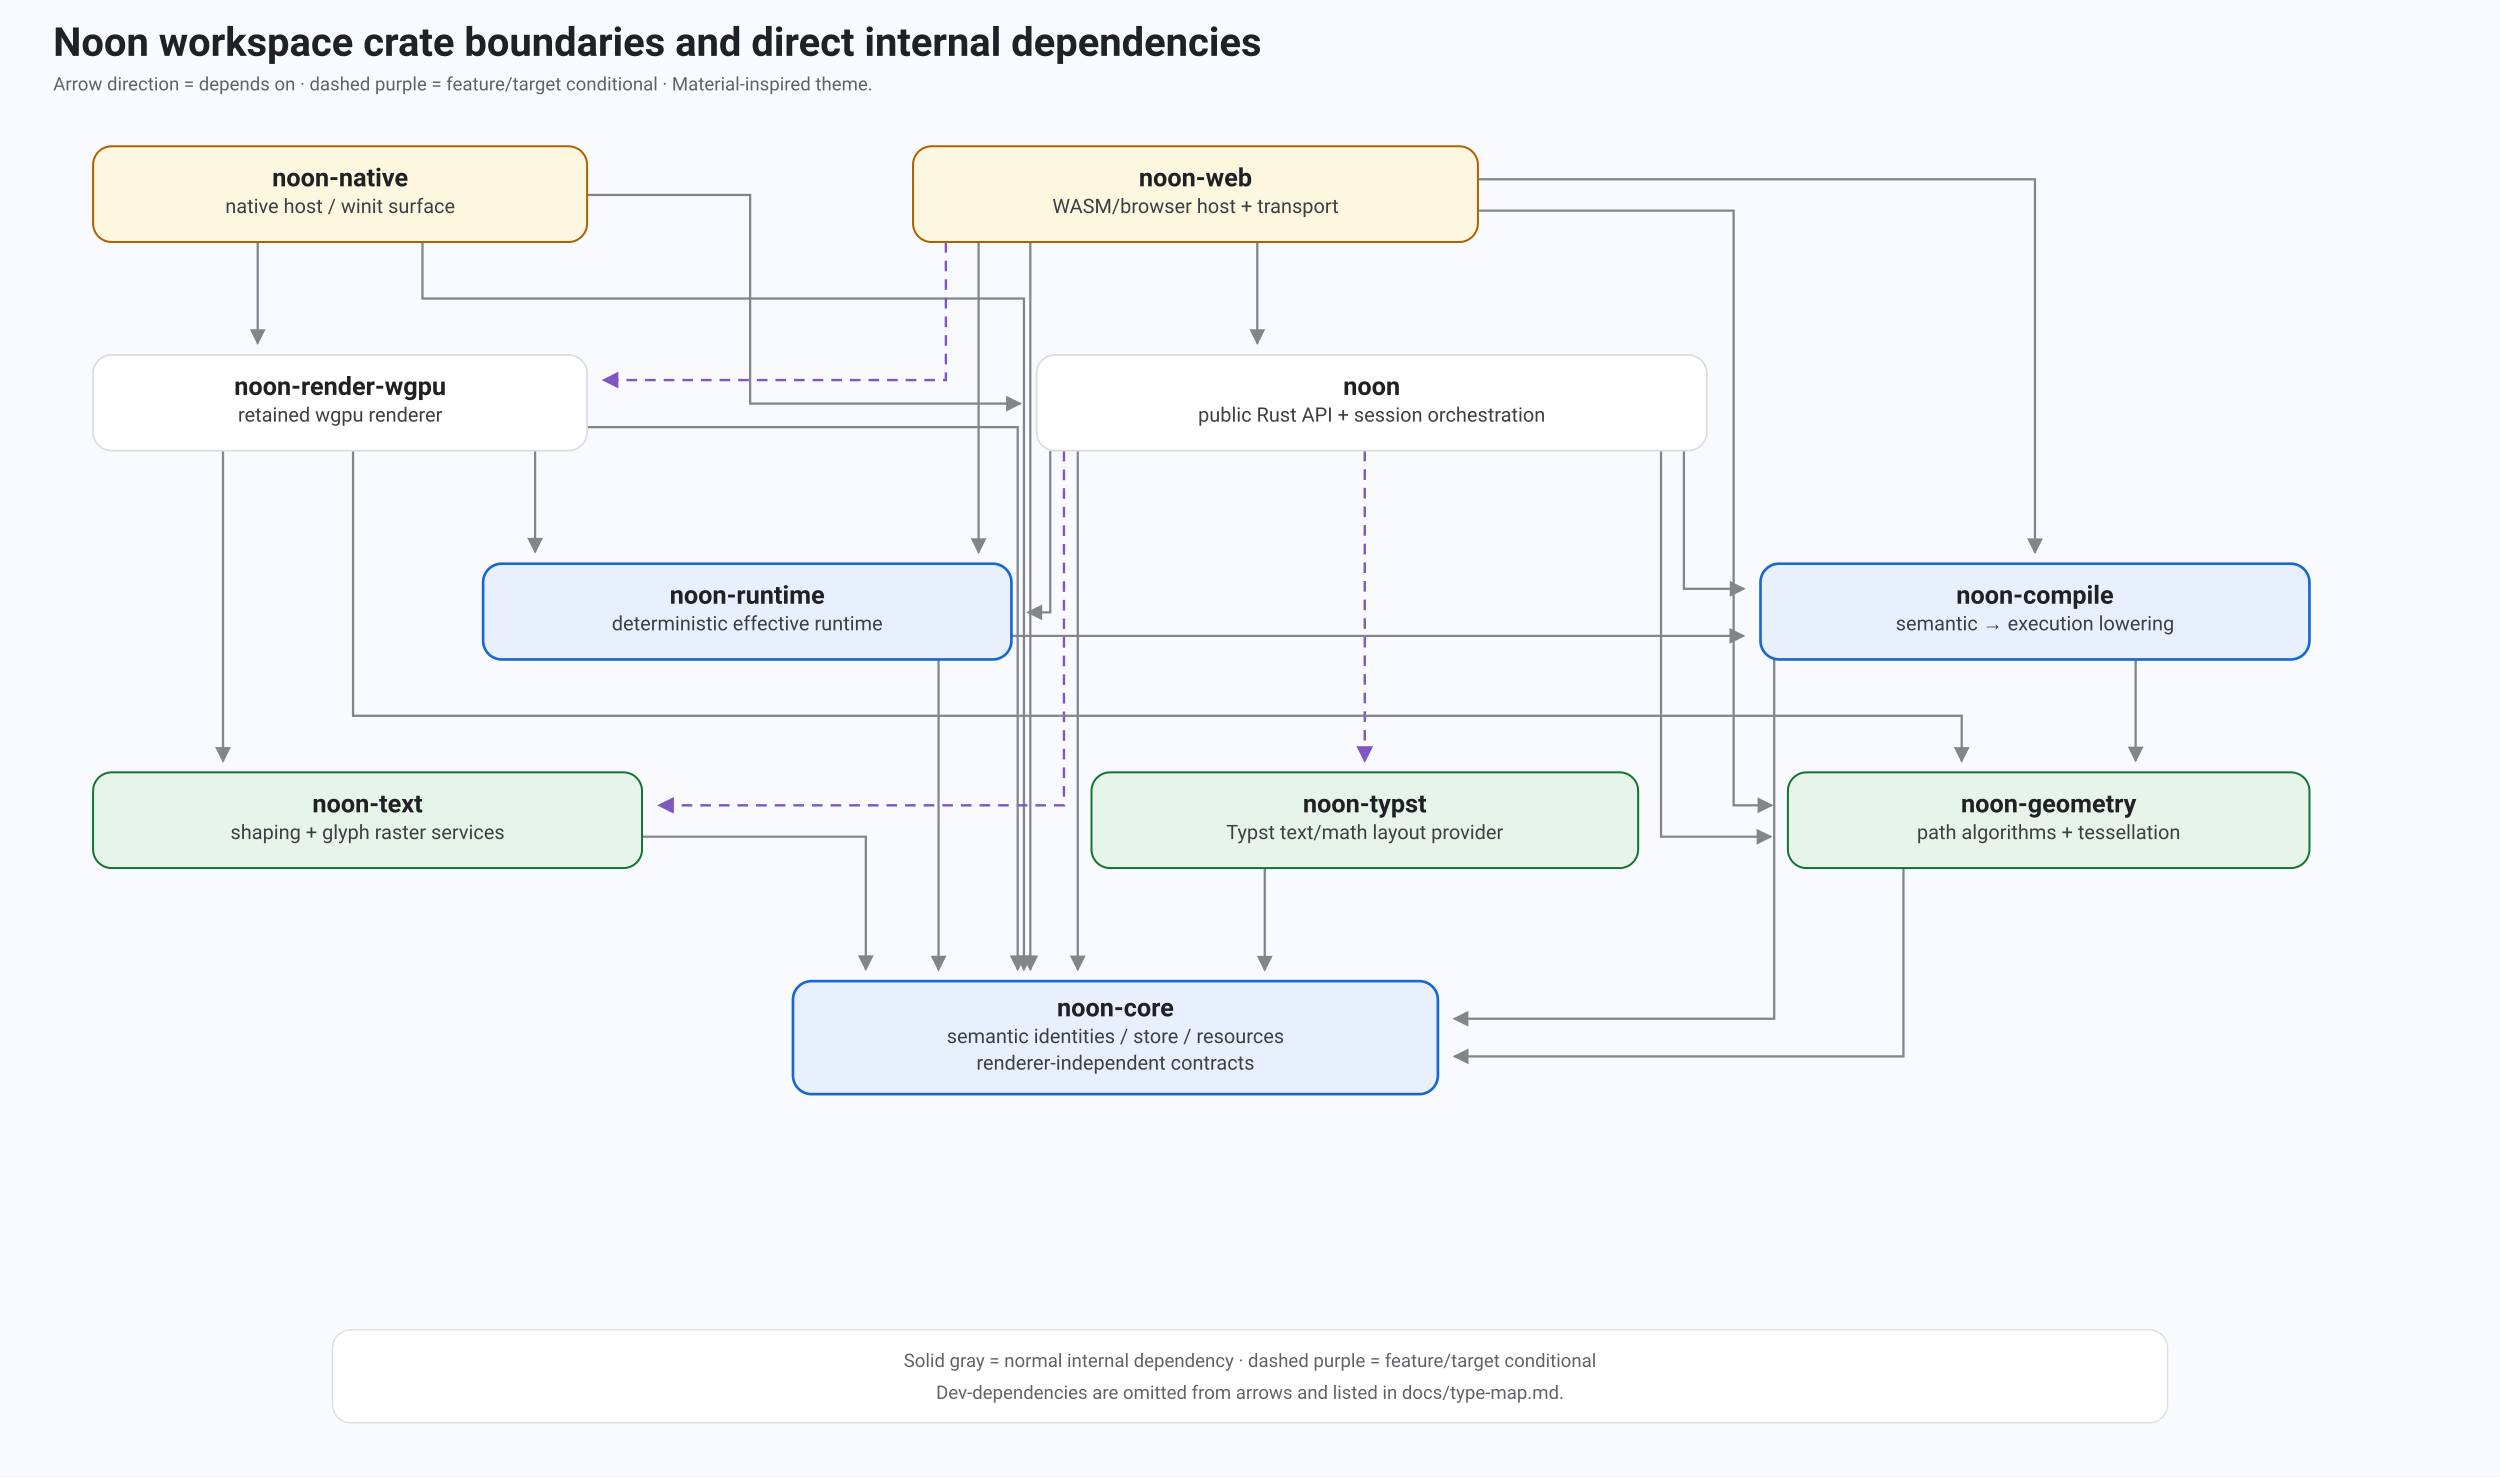
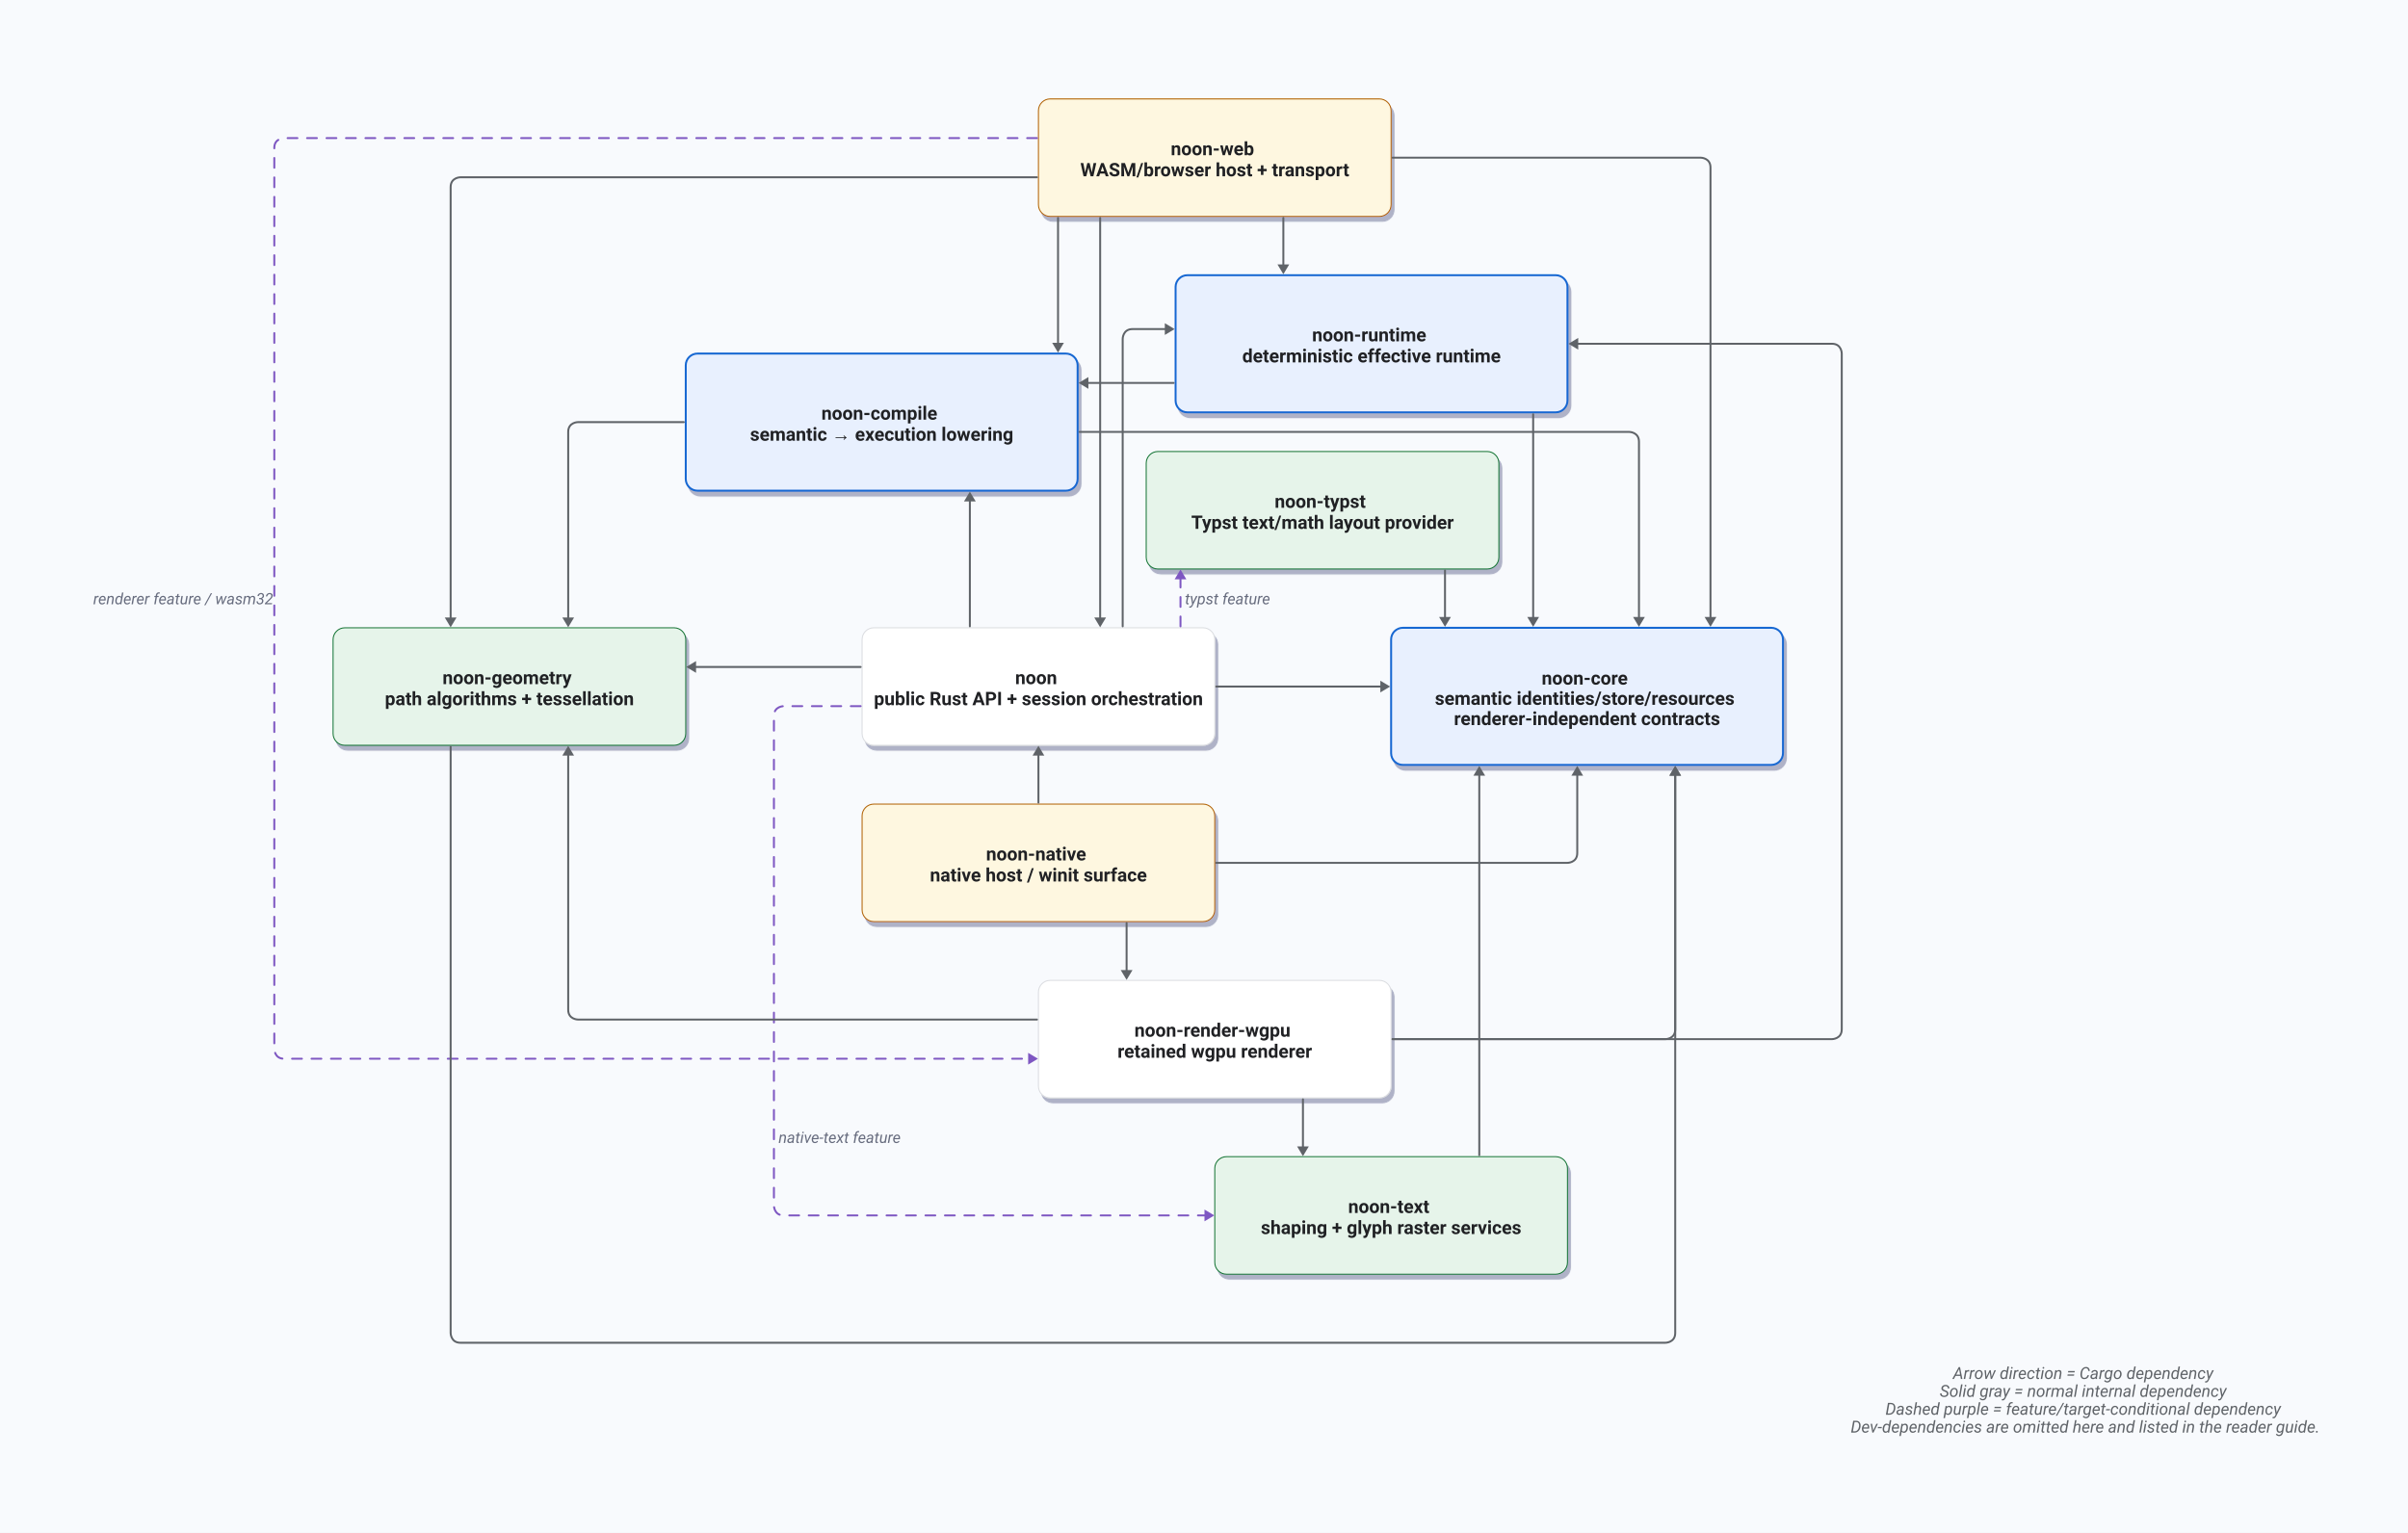
- <svg xmlns="http://www.w3.org/2000/svg" viewBox="0 0 1880 1110" role="img" aria-label="Noon internal Cargo dependency map">
-   <defs>
-     <marker id="m" viewBox="0 0 10 10" refX="9" refY="5" markerWidth="7" markerHeight="7" orient="auto">
-       <path d="M0 0L10 5L0 10z" fill="#80868B" />
-     </marker>
-     <marker id="mp" viewBox="0 0 10 10" refX="9" refY="5" markerWidth="7" markerHeight="7" orient="auto">
-       <path d="M0 0L10 5L0 10z" fill="#7E57C2" />
-     </marker>
-     <style>text{font-family:Roboto,Arial,sans-serif;fill:#202124}.ct{font-size:19px;font-weight:700}.cb{font-size:15px;fill:#3C4043}.ss{font-size:14px;fill:#5F6368}.e{fill:none;stroke:#80868B;stroke-width:1.7;marker-end:url(#m)}.o{fill:none;stroke:#7E57C2;stroke-width:1.8;stroke-dasharray:8 6;marker-end:url(#mp)}.t{fill:#fff;stroke:#DADCE0;stroke-width:1.3}.b{fill:#E8F0FE;stroke:#1967D2;stroke-width:2}.g{fill:#E6F4EA;stroke:#137333;stroke-width:1.5}.h{fill:#FEF7E0;stroke:#B06000;stroke-width:1.5}</style>
-   </defs>
-   <rect width="100%" height="100%" fill="#F8FAFD" />
-   <text x="40" y="42" font-size="30" font-weight="700">Noon workspace crate boundaries and direct internal dependencies</text>
-   <text x="40" y="68" class="ss">Arrow direction = depends on · dashed purple = feature/target conditional · Material-inspired theme.</text>
-   <path d="M441.8,146.6C506.9,146.6 564.1,146.6 564.1,146.6 564.1,146.6 564.1,303.5 564.1,303.5 564.1,303.5 767.3,303.5 767.3,303.5" class="e" />
-   <path d="M193.8,182.0C193.8,182.0 193.8,258.3 193.8,258.3" class="e" />
-   <path d="M317.7,182.0C317.7,202.6 317.7,224.5 317.7,224.5 317.7,224.5 770.0,224.5 770.0,224.5 770.0,224.5 770.0,729.3 770.0,729.3" class="e" />
-   <path d="M945.5,182.0C945.5,182.0 945.5,258.3 945.5,258.3" class="e" />
-   <path d="M711.3,182.0C711.3,223.4 711.3,285.8 711.3,285.8 711.3,285.8 453.7,285.8 453.7,285.8" class="o" />
-   <path d="M735.9,182.0C735.9,182.0 735.9,415.5 735.9,415.5" class="e" />
-   <path d="M1111.9,134.8C1295.1,134.8 1530.3,134.8 1530.3,134.8 1530.3,134.8 1530.3,415.6 1530.3,415.6" class="e" />
-   <path d="M1112.0,158.4C1209.5,158.4 1303.7,158.4 1303.7,158.4 1303.7,158.4 1303.7,605.6 1303.7,605.6 1303.7,605.6 1332.4,605.6 1332.4,605.6" class="e" />
-   <path d="M774.8,182.4C774.8,182.4 774.8,729.2 774.8,729.2" class="e" />
-   <path d="M789.8,339.1C789.8,385.6 789.8,460.5 789.8,460.5 789.8,460.5 773.0,460.5 773.0,460.5" class="e" />
-   <path d="M1266.3,338.9C1266.3,380.4 1266.3,442.8 1266.3,442.8 1266.3,442.8 1311.5,442.8 1311.5,442.8" class="e" />
-   <path d="M1249.1,339.1C1249.1,424.0 1249.1,629.2 1249.1,629.2 1249.1,629.2 1331.7,629.2 1331.7,629.2" class="e" />
-   <path d="M800.1,339.1C800.1,419.5 800.1,605.6 800.1,605.6 800.1,605.6 495.4,605.6 495.4,605.6" class="o" />
-   <path d="M1026.3,338.9C1026.3,338.9 1026.3,572.5 1026.3,572.5" class="o" />
-   <path d="M810.5,339.2C810.5,339.2 810.5,729.3 810.5,729.3" class="e" />
-   <path d="M402.4,338.9C402.4,338.9 402.4,415.2 402.4,415.2" class="e" />
-   <path d="M265.5,339.2C265.5,405.2 265.5,538.3 265.5,538.3 265.5,538.3 1475.2,538.3 1475.2,538.3 1475.2,538.3 1475.2,572.5 1475.2,572.5" class="e" />
-   <path d="M167.7,338.9C167.7,338.9 167.7,572.5 167.7,572.5" class="e" />
-   <path d="M441.9,321.2C587.4,321.2 765.3,321.2 765.3,321.2 765.3,321.2 765.3,729.2 765.3,729.2" class="e" />
-   <path d="M760.8,478.2C760.8,478.2 1311.3,478.2 1311.3,478.2" class="e" />
-   <path d="M705.8,496.0C705.8,496.0 705.8,729.4 705.8,729.4" class="e" />
-   <path d="M1606.0,495.9C1606.0,495.9 1606.0,572.2 1606.0,572.2" class="e" />
-   <path d="M1334.2,495.9C1334.2,576.8 1334.2,766.1 1334.2,766.1 1334.2,766.1 1093.5,766.1 1093.5,766.1" class="e" />
-   <path d="M1431.4,653.2C1431.4,705.1 1431.4,794.4 1431.4,794.4 1431.4,794.4 1093.6,794.4 1093.6,794.4" class="e" />
-   <path d="M482.9,629.2C569.8,629.2 651.1,629.2 651.1,629.2 651.1,629.2 651.1,729.1 651.1,729.1" class="e" />
-   <path d="M951.1,653.1C951.1,653.1 951.1,729.5 951.1,729.5" class="e" />
-   <rect x="70.0" y="110.0" width="371.5" height="72.0" rx="14" class="h" />
-   <text x="255.8" y="140.1" text-anchor="middle" class="ct">noon-native</text>
-   <text x="255.8" y="160.2" text-anchor="middle" class="cb">native host / winit surface</text>
-   <rect x="686.6" y="110.0" width="424.8" height="72.0" rx="14" class="h" />
-   <text x="899.0" y="140.1" text-anchor="middle" class="ct">noon-web</text>
-   <text x="899.0" y="160.2" text-anchor="middle" class="cb">WASM/browser host + transport</text>
-   <rect x="779.5" y="266.9" width="504.0" height="72.0" rx="14" class="t" />
-   <text x="1031.5" y="297.0" text-anchor="middle" class="ct">noon</text>
-   <text x="1031.5" y="317.1" text-anchor="middle" class="cb">public Rust API + session orchestration</text>
-   <rect x="70.0" y="266.9" width="371.5" height="72.0" rx="14" class="t" />
-   <text x="255.8" y="297.0" text-anchor="middle" class="ct">noon-render-wgpu</text>
-   <text x="255.8" y="317.1" text-anchor="middle" class="cb">retained wgpu renderer</text>
-   <rect x="363.3" y="423.9" width="397.3" height="72.0" rx="14" class="b" />
-   <text x="561.9" y="454.0" text-anchor="middle" class="ct">noon-runtime</text>
-   <text x="561.9" y="474.0" text-anchor="middle" class="cb">deterministic effective runtime</text>
-   <rect x="1323.9" y="423.9" width="412.8" height="72.0" rx="14" class="b" />
-   <text x="1530.3" y="454.0" text-anchor="middle" class="ct">noon-compile</text>
-   <text x="1530.3" y="474.0" text-anchor="middle" class="cb">semantic → execution lowering</text>
-   <rect x="1344.5" y="580.8" width="392.2" height="72.0" rx="14" class="g" />
-   <text x="1540.6" y="610.9" text-anchor="middle" class="ct">noon-geometry</text>
-   <text x="1540.6" y="631.0" text-anchor="middle" class="cb">path algorithms + tessellation</text>
-   <rect x="70.0" y="580.8" width="412.8" height="72.0" rx="14" class="g" />
-   <text x="276.4" y="610.9" text-anchor="middle" class="ct">noon-text</text>
-   <text x="276.4" y="631.0" text-anchor="middle" class="cb">shaping + glyph raster services</text>
-   <rect x="820.8" y="580.8" width="411.1" height="72.0" rx="14" class="g" />
-   <text x="1026.3" y="610.9" text-anchor="middle" class="ct">noon-typst</text>
-   <text x="1026.3" y="631.0" text-anchor="middle" class="cb">Typst text/math layout provider</text>
-   <rect x="596.3" y="737.8" width="485.0" height="85.0" rx="14" class="b" />
-   <text x="838.8" y="764.3" text-anchor="middle" class="ct">noon-core</text>
-   <text x="838.8" y="784.4" text-anchor="middle" class="cb">semantic identities / store / resources</text>
-   <text x="838.8" y="804.4" text-anchor="middle" class="cb">renderer-independent contracts</text>
-   <rect x="250" y="1000" width="1380" height="70" rx="14" fill="#fff" stroke="#DADCE0" />
-   <text x="940" y="1028" text-anchor="middle" class="ss">Solid gray = normal internal dependency · dashed purple = feature/target conditional</text>
-   <text x="940" y="1052" text-anchor="middle" class="ss">Dev-dependencies are omitted from arrows and listed in docs/type-map.md.</text>
+ <svg xmlns="http://www.w3.org/2000/svg" data-d2-version="v0.9.0" preserveAspectRatio="xMinYMin meet" viewBox="0 0 2458 1565">
+   <svg class="d2-857599226 d2-svg" width="2458" height="1565" viewBox="-100 -101 2458 1565">
+     <rect x="-100" y="-101" width="2458" height="1565" rx="0" fill="#F8FAFD" stroke-width="0" />
+     <style type="text/css">
+ .d2-857599226 .text-bold{font-family:Roboto,Arial,sans-serif;font-weight:700}
+ .d2-857599226 .text-italic{font-family:Roboto,Arial,sans-serif;font-style:italic}
+ .connection {
+   stroke-linecap: round;
+   stroke-linejoin: round;
+ }
+ .blend {
+   mix-blend-mode: multiply;
+   opacity: 0.5;
+ }
+ 
+ 		.d2-857599226 .fill-N2{fill:#676C7E;}
+ 		.d2-857599226 .stroke-B2{stroke:#0D32B2;}.appendix text.text{fill:#0A0F25}.md{--color-fg-default:#0A0F25;--color-fg-muted:#676C7E;--color-fg-subtle:#9499AB;--color-canvas-default:#FFFFFF;--color-canvas-subtle:#EEF1F8;--color-border-default:#0D32B2;--color-border-muted:#0D32B2;--color-neutral-muted:#EEF1F8;--color-accent-fg:#0D32B2;--color-accent-emphasis:#0D32B2;--color-attention-subtle:#676C7E;--color-danger-fg:red;}.light-code{display: block}.dark-code{display: none}</style>
+     <defs>
+       <filter id="shadow-filter" width="200%" height="200%" x="-50%" y="-50%">
+         <feGaussianBlur stdDeviation="1.7 " in="SourceGraphic" />
+         <feFlood flood-color="#3d4574" flood-opacity="0.4" result="ShadowFeFlood" in="SourceGraphic" />
+         <feComposite in="ShadowFeFlood" in2="SourceAlpha" operator="in" result="ShadowFeComposite" />
+         <feOffset dx="3" dy="5" result="ShadowFeOffset" in="ShadowFeComposite" />
+         <feBlend in="SourceGraphic" in2="ShadowFeOffset" mode="normal" result="ShadowFeBlend" />
+       </filter>
+     </defs>
+     <g class="bmF0aXZl host">
+       <g class="shape" filter="url(#shadow-filter)">
+         <rect x="780" y="720" width="360" height="120" rx="12" stroke="#B06000" fill="#FEF7E0" style="stroke-width:1;" />
+       </g>
+       <text x="960" y="777.5" fill="#202124" class="text-bold" style="text-anchor:middle;font-size:19px">
+         <tspan x="960" dy="0">noon-native</tspan>
+         <tspan x="960" dy="21.5">native host / winit surface</tspan>
+       </text>
+     </g>
+     <g class="d2Vi host">
+       <g class="shape" filter="url(#shadow-filter)">
+         <rect x="960" y="0" width="360" height="120" rx="12" stroke="#B06000" fill="#FEF7E0" style="stroke-width:1;" />
+       </g>
+       <text x="1140" y="57.5" fill="#202124" class="text-bold" style="text-anchor:middle;font-size:19px">
+         <tspan x="1140" dy="0">noon-web</tspan>
+         <tspan x="1140" dy="21.5">WASM/browser host + transport</tspan>
+       </text>
+     </g>
+     <g class="bm9vbg== crate">
+       <g class="shape" filter="url(#shadow-filter)">
+         <rect x="780" y="540" width="360" height="120" rx="12" stroke="#DADCE0" fill="#FFFFFF" style="stroke-width:1;" />
+       </g>
+       <text x="960" y="597.5" fill="#202124" class="text-bold" style="text-anchor:middle;font-size:19px">
+         <tspan x="960" dy="0">noon</tspan>
+         <tspan x="960" dy="21.5">public Rust API + session orchestration</tspan>
+       </text>
+     </g>
+     <g class="cmVuZGVyZXI= crate">
+       <g class="shape" filter="url(#shadow-filter)">
+         <rect x="960" y="900" width="360" height="120" rx="12" stroke="#DADCE0" fill="#FFFFFF" style="stroke-width:1;" />
+       </g>
+       <text x="1140" y="957.5" fill="#202124" class="text-bold" style="text-anchor:middle;font-size:19px">
+         <tspan x="1140" dy="0">noon-render-wgpu</tspan>
+         <tspan x="1140" dy="21.5">retained wgpu renderer</tspan>
+       </text>
+     </g>
+     <g class="cnVudGltZQ== core">
+       <g class="shape" filter="url(#shadow-filter)">
+         <rect x="1100" y="180" width="400" height="140" rx="12" stroke="#1967D2" fill="#E8F0FE" style="stroke-width:2;" />
+       </g>
+       <text x="1300" y="247.5" fill="#202124" class="text-bold" style="text-anchor:middle;font-size:19px">
+         <tspan x="1300" dy="0">noon-runtime</tspan>
+         <tspan x="1300" dy="21.5">deterministic effective runtime</tspan>
+       </text>
+     </g>
+     <g class="Y29tcGlsZQ== core">
+       <g class="shape" filter="url(#shadow-filter)">
+         <rect x="600" y="260" width="400" height="140" rx="12" stroke="#1967D2" fill="#E8F0FE" style="stroke-width:2;" />
+       </g>
+       <text x="800" y="327.5" fill="#202124" class="text-bold" style="text-anchor:middle;font-size:19px">
+         <tspan x="800" dy="0">noon-compile</tspan>
+         <tspan x="800" dy="21.5">semantic → execution lowering</tspan>
+       </text>
+     </g>
+     <g class="Z2VvbWV0cnk= provider">
+       <g class="shape" filter="url(#shadow-filter)">
+         <rect x="240" y="540" width="360" height="120" rx="12" stroke="#137333" fill="#E6F4EA" style="stroke-width:1;" />
+       </g>
+       <text x="420" y="597.5" fill="#202124" class="text-bold" style="text-anchor:middle;font-size:19px">
+         <tspan x="420" dy="0">noon-geometry</tspan>
+         <tspan x="420" dy="21.5">path algorithms + tessellation</tspan>
+       </text>
+     </g>
+     <g class="dGV4dA== provider">
+       <g class="shape" filter="url(#shadow-filter)">
+         <rect x="1140" y="1080" width="360" height="120" rx="12" stroke="#137333" fill="#E6F4EA" style="stroke-width:1;" />
+       </g>
+       <text x="1320" y="1137.5" fill="#202124" class="text-bold" style="text-anchor:middle;font-size:19px">
+         <tspan x="1320" dy="0">noon-text</tspan>
+         <tspan x="1320" dy="21.5">shaping + glyph raster services</tspan>
+       </text>
+     </g>
+     <g class="dHlwc3Q= provider">
+       <g class="shape" filter="url(#shadow-filter)">
+         <rect x="1070" y="360" width="360" height="120" rx="12" stroke="#137333" fill="#E6F4EA" style="stroke-width:1;" />
+       </g>
+       <text x="1250" y="417.5" fill="#202124" class="text-bold" style="text-anchor:middle;font-size:19px">
+         <tspan x="1250" dy="0">noon-typst</tspan>
+         <tspan x="1250" dy="21.5">Typst text/math layout provider</tspan>
+       </text>
+     </g>
+     <g class="Y29yZQ== core">
+       <g class="shape" filter="url(#shadow-filter)">
+         <rect x="1320" y="540" width="400" height="140" rx="12" stroke="#1967D2" fill="#E8F0FE" style="stroke-width:2;" />
+       </g>
+       <text x="1520" y="598" fill="#202124" class="text-bold" style="text-anchor:middle;font-size:19px">
+         <tspan x="1520" dy="0">noon-core</tspan>
+         <tspan x="1520" dy="20.667">semantic identities/store/resources</tspan>
+         <tspan x="1520" dy="20.667">renderer-independent contracts</tspan>
+       </text>
+     </g>
+     <g class="bGVnZW5k">
+       <g class="shape" />
+       <text x="2028.5" y="1307" fill="#5F6368" class="text-italic" style="text-anchor:middle;font-size:17px">
+         <tspan x="2028.5" dy="0">Arrow direction = Cargo dependency</tspan>
+         <tspan x="2028.5" dy="18.25">Solid gray = normal internal dependency</tspan>
+         <tspan x="2028.5" dy="18.25">Dashed purple = feature/target-conditional dependency</tspan>
+         <tspan x="2028.5" dy="18.25">Dev-dependencies are omitted here and listed in the reader guide.</tspan>
+       </text>
+     </g>
+     <g class="KG5hdGl2ZSAtJmd0OyBub29uKVswXQ== edge">
+       <marker id="mk-d2-857599226-2903630682" markerWidth="10" markerHeight="12" refX="7" refY="6" viewBox="0 0 10 12" orient="auto" markerUnits="userSpaceOnUse">
+         <polygon points="0,0 10,6 0,12" fill="#5F6368" class="connection" stroke-width="2" />
+       </marker>
+       <path d="M 960 718.5 L 960 663.5" stroke="#5F6368" fill="none" class="connection" style="stroke-width:2;" marker-end="url(#mk-d2-857599226-2903630682)" mask="url(#d2-857599226)" />
+     </g>
+     <g class="KG5hdGl2ZSAtJmd0OyByZW5kZXJlcilbMF0= edge">
+       <path d="M 1050 841.5 L 1050 896.5" stroke="#5F6368" fill="none" class="connection" style="stroke-width:2;" marker-end="url(#mk-d2-857599226-2903630682)" mask="url(#d2-857599226)" />
+     </g>
+     <g class="KG5hdGl2ZSAtJmd0OyBjb3JlKVswXQ== edge">
+       <path d="M 1141.5 780 L 1500 780 S 1510 780 1510 770 L 1510 684" stroke="#5F6368" fill="none" class="connection" style="stroke-width:2;" marker-end="url(#mk-d2-857599226-2903630682)" mask="url(#d2-857599226)" />
+     </g>
+     <g class="KHdlYiAtJmd0OyBub29uKVswXQ== edge">
+       <path d="M 1023 121.5 L 1023 536.5" stroke="#5F6368" fill="none" class="connection" style="stroke-width:2;" marker-end="url(#mk-d2-857599226-2903630682)" mask="url(#d2-857599226)" />
+     </g>
+     <g class="KHdlYiAtJmd0OyBjb21waWxlKVswXQ== edge">
+       <path d="M 980 121.5 L 980 256" stroke="#5F6368" fill="none" class="connection" style="stroke-width:2;" marker-end="url(#mk-d2-857599226-2903630682)" mask="url(#d2-857599226)" />
+     </g>
+     <g class="KHdlYiAtJmd0OyBydW50aW1lKVswXQ== edge">
+       <path d="M 1210 121.5 L 1210 176" stroke="#5F6368" fill="none" class="connection" style="stroke-width:2;" marker-end="url(#mk-d2-857599226-2903630682)" mask="url(#d2-857599226)" />
+     </g>
+     <g class="KHdlYiAtJmd0OyBnZW9tZXRyeSlbMF0= edge">
+       <path d="M 958.5 80 L 370 80 S 360 80 360 90 L 360 536.5" stroke="#5F6368" fill="none" class="connection" style="stroke-width:2;" marker-end="url(#mk-d2-857599226-2903630682)" mask="url(#d2-857599226)" />
+     </g>
+     <g class="KHdlYiAtJmd0OyBjb3JlKVswXQ== edge">
+       <path d="M 1321.5 60 L 1636 60 S 1646 60 1646 70 L 1646 536" stroke="#5F6368" fill="none" class="connection" style="stroke-width:2;" marker-end="url(#mk-d2-857599226-2903630682)" mask="url(#d2-857599226)" />
+     </g>
+     <g class="KHdlYiAtJmd0OyByZW5kZXJlcilbMF0= optional">
+       <marker id="mk-d2-857599226-1779555423" markerWidth="10" markerHeight="12" refX="7" refY="6" viewBox="0 0 10 12" orient="auto" markerUnits="userSpaceOnUse">
+         <polygon points="0,0 10,6 0,12" fill="#7E57C2" class="connection" stroke-width="2" />
+       </marker>
+       <path d="M 958.5 40 L 190 40 S 180 40 180 50 L 180 970 S 180 980 190 980 L 956.5 980" stroke="#7E57C2" fill="none" class="connection" style="stroke-width:2;stroke-dasharray:10,9.866;" marker-end="url(#mk-d2-857599226-1779555423)" mask="url(#d2-857599226)" />
+       <text x="87" y="516" fill="#676C7E" class="text-italic fill-N2" style="text-anchor:middle;font-size:16px">renderer feature / wasm32</text>
+     </g>
+     <g class="KG5vb24gLSZndDsgY29tcGlsZSlbMF0= edge">
+       <path d="M 890 538.5 L 890 404" stroke="#5F6368" fill="none" class="connection" style="stroke-width:2;" marker-end="url(#mk-d2-857599226-2903630682)" mask="url(#d2-857599226)" />
+     </g>
+     <g class="KG5vb24gLSZndDsgcnVudGltZSlbMF0= edge">
+       <path d="M 1046 538.5 L 1046 245 S 1046 235 1056 235 L 1096 235" stroke="#5F6368" fill="none" class="connection" style="stroke-width:2;" marker-end="url(#mk-d2-857599226-2903630682)" mask="url(#d2-857599226)" />
+     </g>
+     <g class="KG5vb24gLSZndDsgZ2VvbWV0cnkpWzBd edge">
+       <path d="M 778.5 580 L 603.5 580" stroke="#5F6368" fill="none" class="connection" style="stroke-width:2;" marker-end="url(#mk-d2-857599226-2903630682)" mask="url(#d2-857599226)" />
+     </g>
+     <g class="KG5vb24gLSZndDsgY29yZSlbMF0= edge">
+       <path d="M 1141.5 600 L 1316 600" stroke="#5F6368" fill="none" class="connection" style="stroke-width:2;" marker-end="url(#mk-d2-857599226-2903630682)" mask="url(#d2-857599226)" />
+     </g>
+     <g class="KG5vb24gLSZndDsgdGV4dClbMF0= optional">
+       <path d="M 778.5 620 L 700 620 S 690 620 690 630 L 690 1130 S 690 1140 700 1140 L 1136.5 1140" stroke="#7E57C2" fill="none" class="connection" style="stroke-width:2;stroke-dasharray:10,9.866;" marker-end="url(#mk-d2-857599226-1779555423)" mask="url(#d2-857599226)" />
+       <text x="757" y="1066" fill="#676C7E" class="text-italic fill-N2" style="text-anchor:middle;font-size:16px">native-text feature</text>
+     </g>
+     <g class="KG5vb24gLSZndDsgdHlwc3QpWzBd optional">
+       <path d="M 1105 538.5 L 1105 483.5" stroke="#7E57C2" fill="none" class="connection" style="stroke-width:2;stroke-dasharray:10,9.866;" marker-end="url(#mk-d2-857599226-1779555423)" mask="url(#d2-857599226)" />
+       <text x="1153" y="516" fill="#676C7E" class="text-italic fill-N2" style="text-anchor:middle;font-size:16px">typst feature</text>
+     </g>
+     <g class="KHJlbmRlcmVyIC0mZ3Q7IHJ1bnRpbWUpWzBd edge">
+       <path d="M 1321.5 960 L 1770 960 S 1780 960 1780 950 L 1780 260 S 1780 250 1770 250 L 1504 250" stroke="#5F6368" fill="none" class="connection" style="stroke-width:2;" marker-end="url(#mk-d2-857599226-2903630682)" mask="url(#d2-857599226)" />
+     </g>
+     <g class="KHJlbmRlcmVyIC0mZ3Q7IGdlb21ldHJ5KVswXQ== edge">
+       <path d="M 958.5 940 L 490 940 S 480 940 480 930 L 480 663.5" stroke="#5F6368" fill="none" class="connection" style="stroke-width:2;" marker-end="url(#mk-d2-857599226-2903630682)" mask="url(#d2-857599226)" />
+     </g>
+     <g class="KHJlbmRlcmVyIC0mZ3Q7IHRleHQpWzBd edge">
+       <path d="M 1230 1021.5 L 1230 1076.5" stroke="#5F6368" fill="none" class="connection" style="stroke-width:2;" marker-end="url(#mk-d2-857599226-2903630682)" mask="url(#d2-857599226)" />
+     </g>
+     <g class="KHJlbmRlcmVyIC0mZ3Q7IGNvcmUpWzBd edge">
+       <path d="M 1321.5 960 L 1600 960 S 1610 960 1610 950 L 1610 684" stroke="#5F6368" fill="none" class="connection" style="stroke-width:2;" marker-end="url(#mk-d2-857599226-2903630682)" mask="url(#d2-857599226)" />
+     </g>
+     <g class="KHJ1bnRpbWUgLSZndDsgY29tcGlsZSlbMF0= edge">
+       <path d="M 1098 290 L 1004 290" stroke="#5F6368" fill="none" class="connection" style="stroke-width:2;" marker-end="url(#mk-d2-857599226-2903630682)" mask="url(#d2-857599226)" />
+     </g>
+     <g class="KHJ1bnRpbWUgLSZndDsgY29yZSlbMF0= edge">
+       <path d="M 1465 322 L 1465 536" stroke="#5F6368" fill="none" class="connection" style="stroke-width:2;" marker-end="url(#mk-d2-857599226-2903630682)" mask="url(#d2-857599226)" />
+     </g>
+     <g class="KGNvbXBpbGUgLSZndDsgZ2VvbWV0cnkpWzBd edge">
+       <path d="M 598 330 L 490 330 S 480 330 480 340 L 480 536.5" stroke="#5F6368" fill="none" class="connection" style="stroke-width:2;" marker-end="url(#mk-d2-857599226-2903630682)" mask="url(#d2-857599226)" />
+     </g>
+     <g class="KGNvbXBpbGUgLSZndDsgY29yZSlbMF0= edge">
+       <path d="M 1002 340 L 1563 340 S 1573 340 1573 350 L 1573 536" stroke="#5F6368" fill="none" class="connection" style="stroke-width:2;" marker-end="url(#mk-d2-857599226-2903630682)" mask="url(#d2-857599226)" />
+     </g>
+     <g class="KGdlb21ldHJ5IC0mZ3Q7IGNvcmUpWzBd edge">
+       <path d="M 360 661.5 L 360 1260 S 360 1270 370 1270 L 1600 1270 S 1610 1270 1610 1260 L 1610 684" stroke="#5F6368" fill="none" class="connection" style="stroke-width:2;" marker-end="url(#mk-d2-857599226-2903630682)" mask="url(#d2-857599226)" />
+     </g>
+     <g class="KHRleHQgLSZndDsgY29yZSlbMF0= edge">
+       <path d="M 1410 1078.5 L 1410 684" stroke="#5F6368" fill="none" class="connection" style="stroke-width:2;" marker-end="url(#mk-d2-857599226-2903630682)" mask="url(#d2-857599226)" />
+     </g>
+     <g class="KHR5cHN0IC0mZ3Q7IGNvcmUpWzBd edge">
+       <path d="M 1375 481.5 L 1375 536" stroke="#5F6368" fill="none" class="connection" style="stroke-width:2;" marker-end="url(#mk-d2-857599226-2903630682)" mask="url(#d2-857599226)" />
+     </g>
+     <mask id="d2-857599226" maskUnits="userSpaceOnUse" x="-100" y="-101" width="2458" height="1565">
+       <rect x="-100" y="-101" width="2458" height="1565" fill="white" />
+       <rect x="-2" y="500" width="178" height="21" fill="rgba(0,0,0,0.75)" />
+       <rect x="694" y="1050" width="126" height="21" fill="rgba(0,0,0,0.75)" />
+       <rect x="1109" y="500" width="88" height="21" fill="rgba(0,0,0,0.75)" />
+     </mask>
+   </svg>
</svg>
